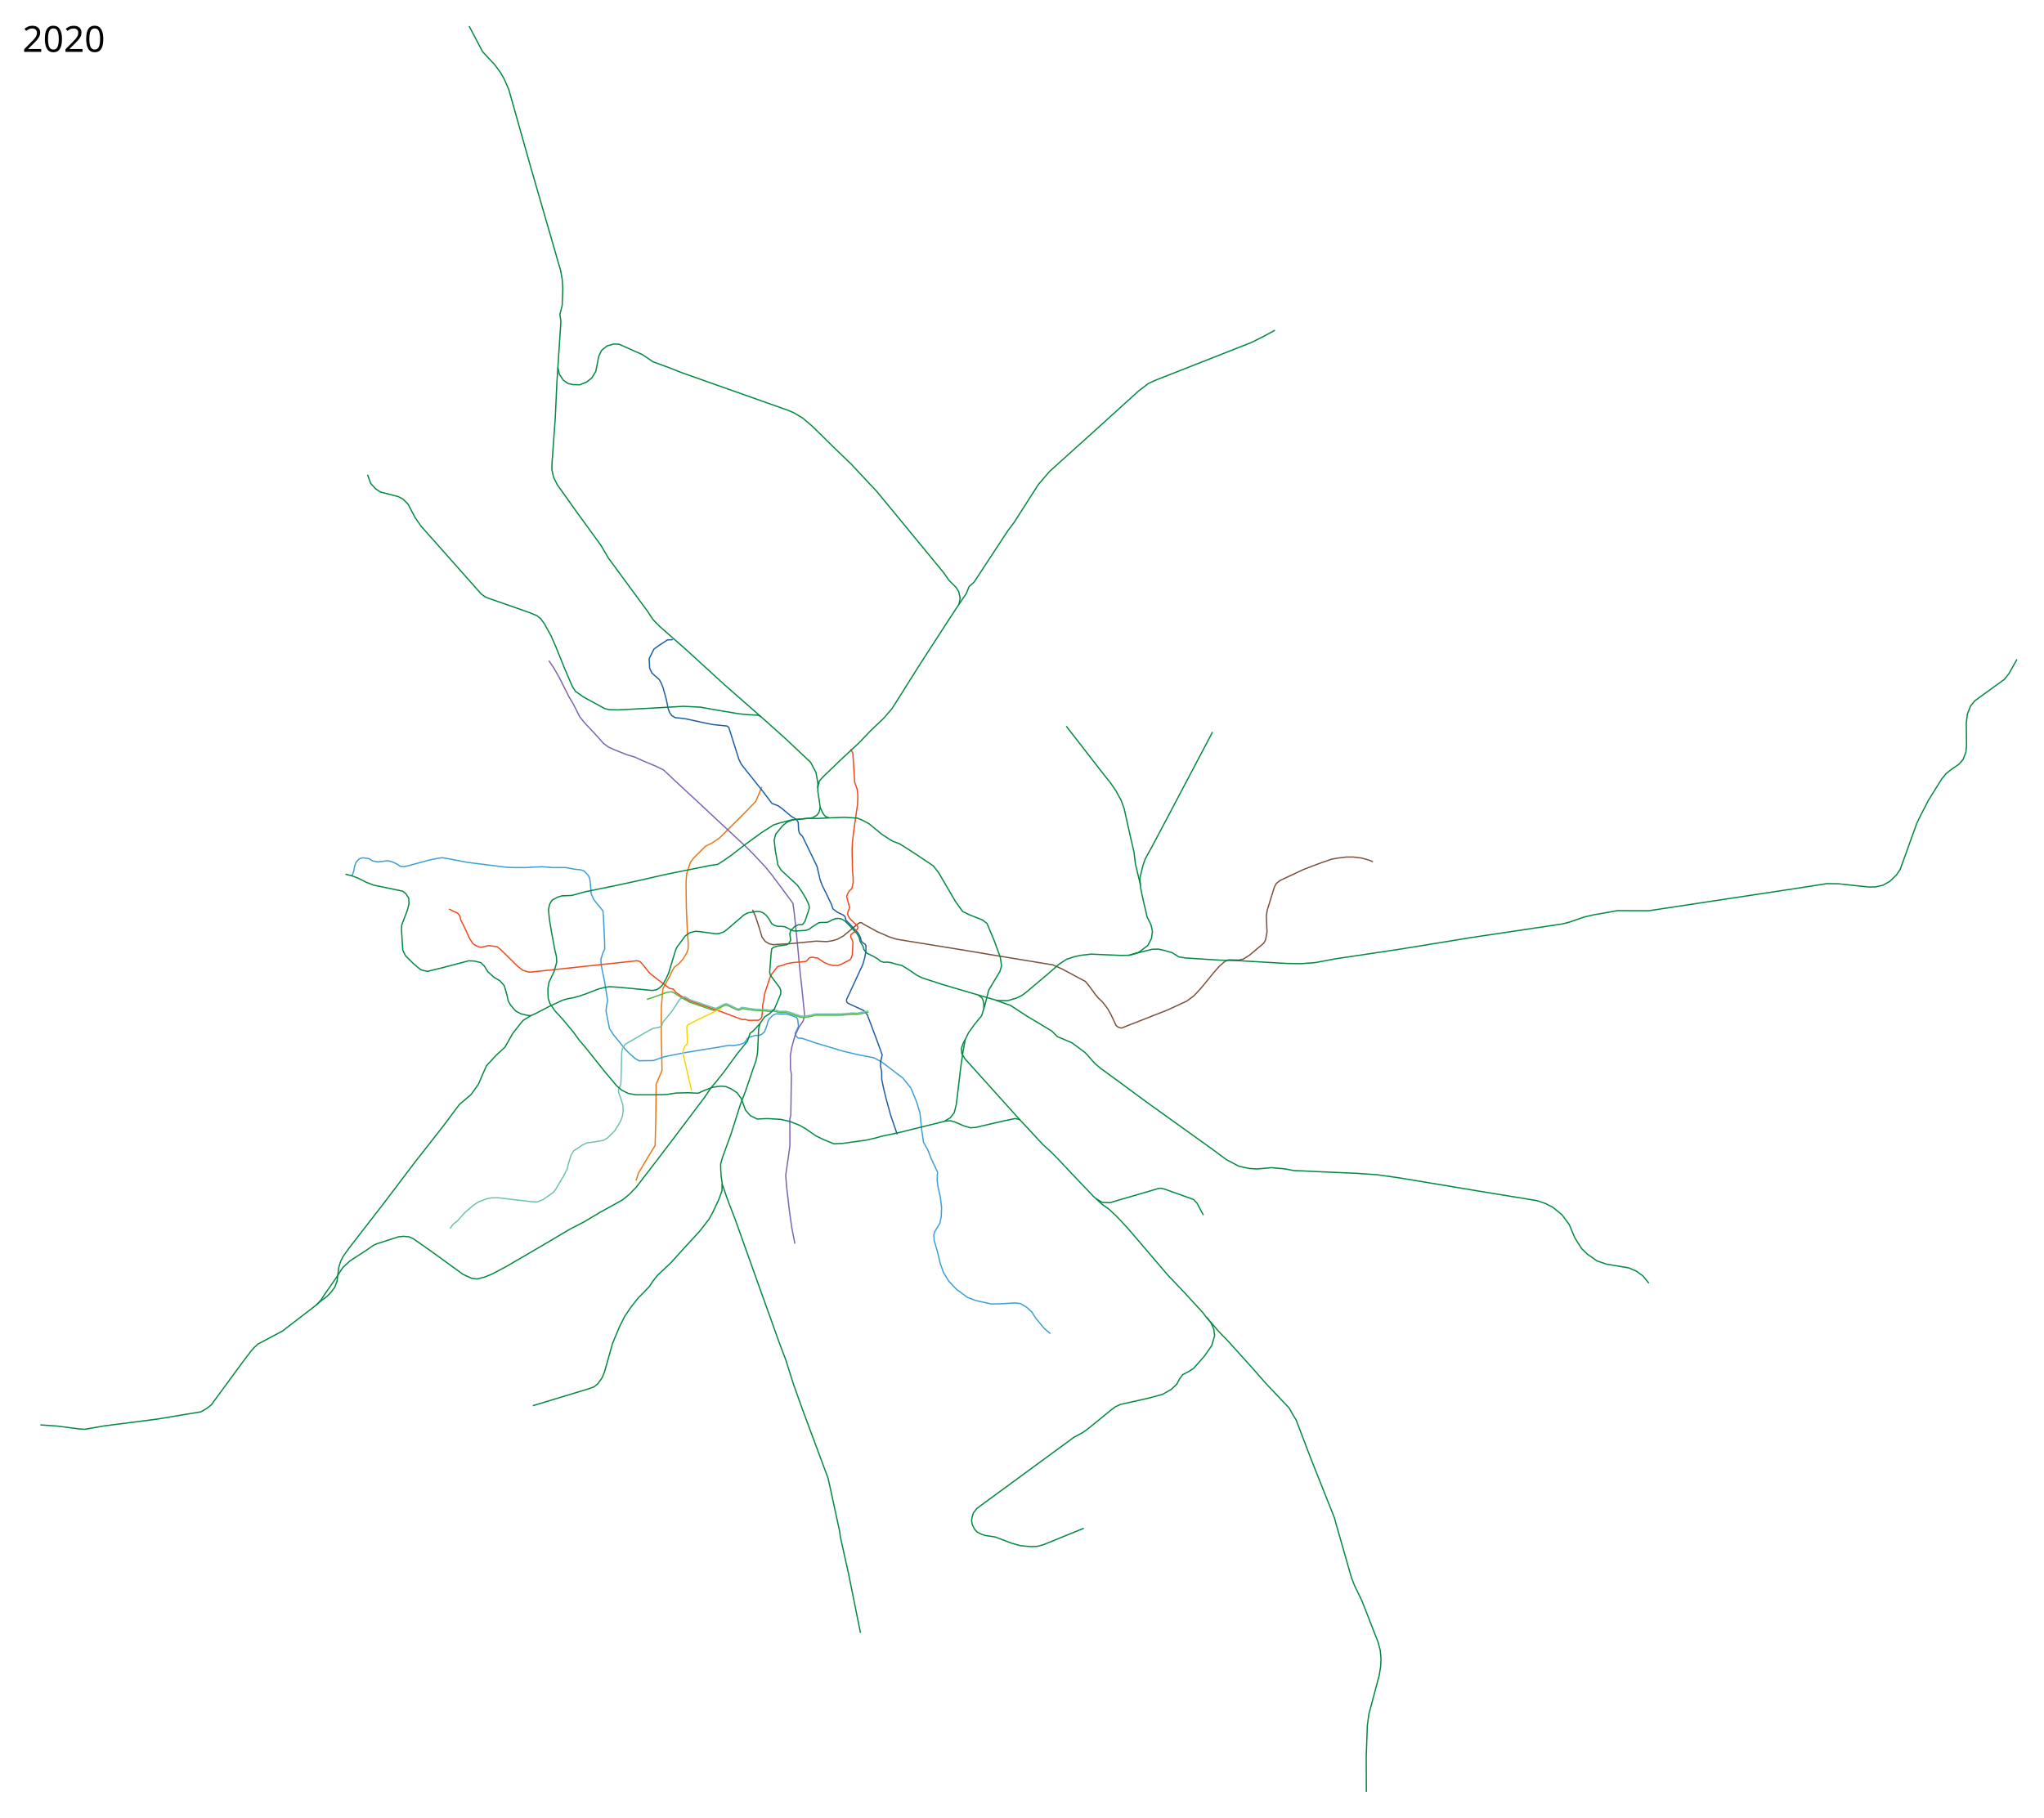
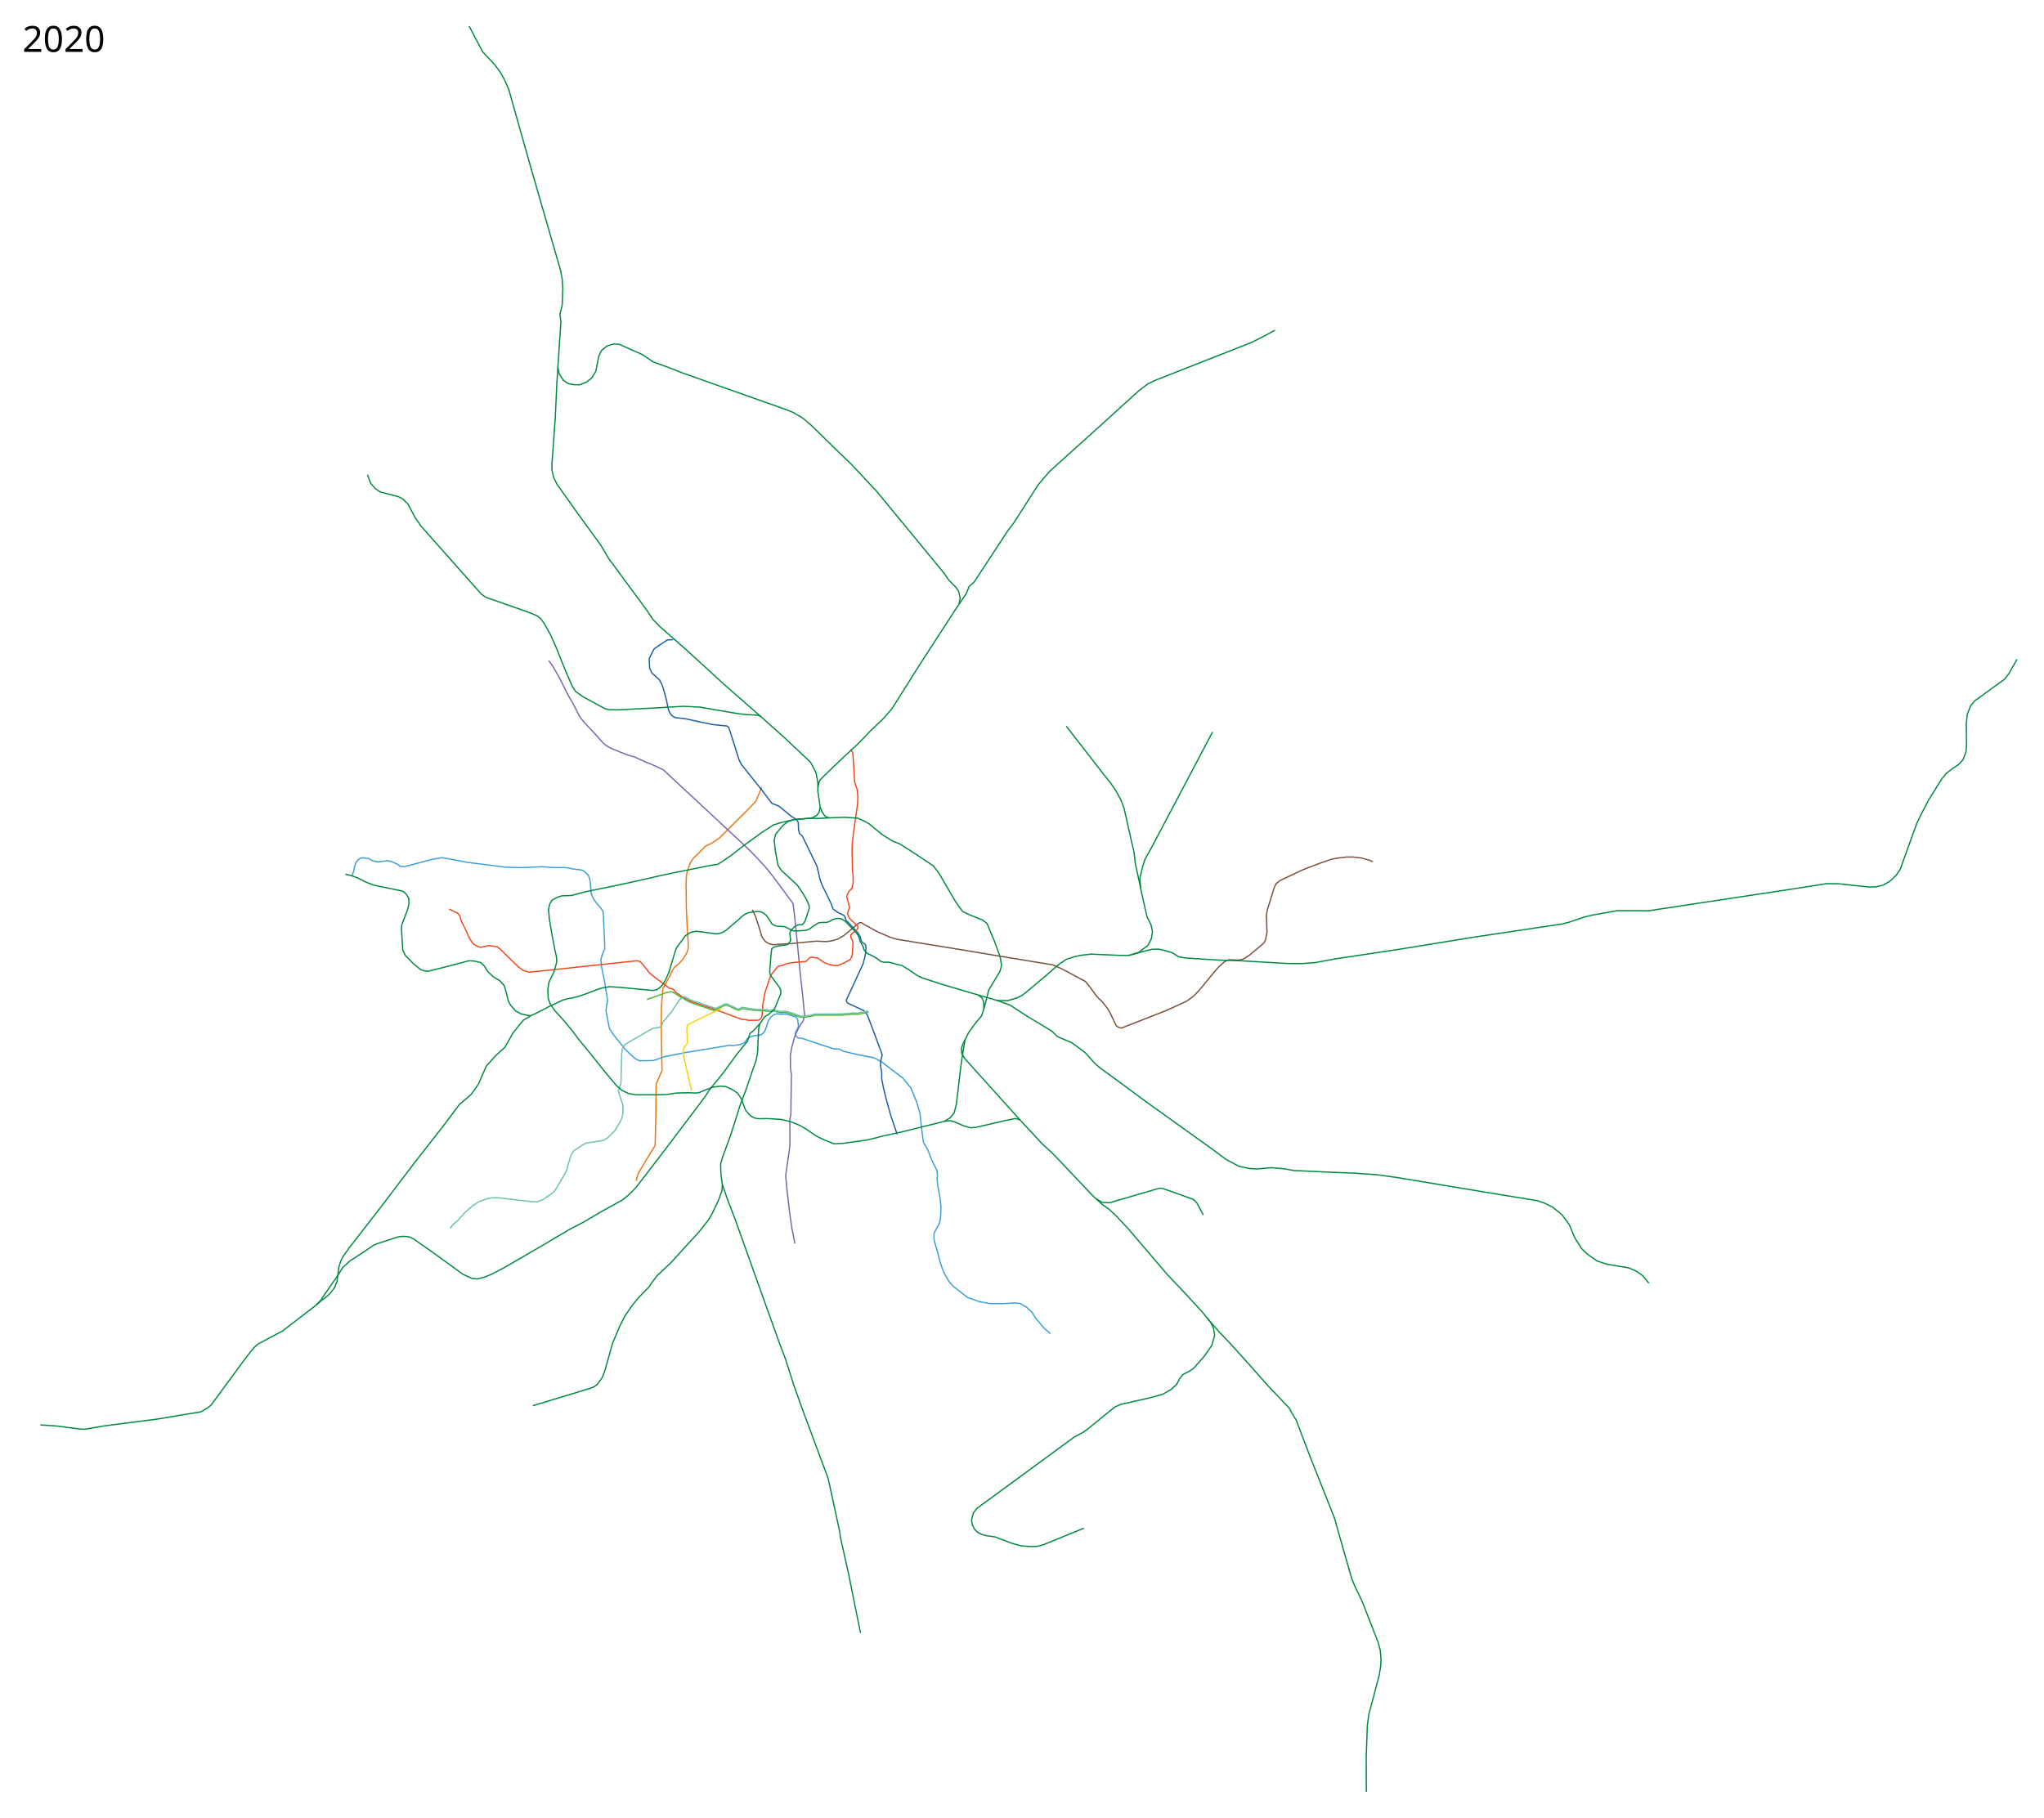
<svg xmlns="http://www.w3.org/2000/svg" viewBox="-1310, -2510, 8150, 7250" height="7250" width="8150">
  <path style="fill:none;stroke:#ea7713;stroke-width:5;stroke-linecap:butt;stroke-linejoin:round;stroke-miterlimit:4;stroke-dasharray:none;stroke-opacity:1" d="m1226.223 2198.427 9.019-29.41 29.627-50.009 37.343-60.928 2.62-110.719 1.31-118.58v-14.413l23.586-55.687-2.62-121.856-.656-70.1.655-60.929 5.897-72.72 28.17-51.757 9.173-19.654 8.516-14.413 18.344-14.413 16.379-18.344 15.068-24.895 5.241-16.379v-26.86l-3.275-43.24-3.931-93.685-1.31-98.271 2.62-36.688 7.862-24.896 7.206-20.309 11.793-16.379 48.48-48.48 25.55-12.448 30.137-20.31 109.409-109.408 35.377-36.688 6.552-15.723 17.034-41.274" />
-   <path style="fill:none;stroke:#3a9fd7;stroke-width:5;stroke-linecap:butt;stroke-linejoin:round;stroke-miterlimit:4;stroke-dasharray:none;stroke-opacity:1" d="m93.984 982.311 6.764-19.649 3.544-19.326 6.12-15.462 9.34-10.63 9.986-5.153 7.731-.967 12.24 1.289 11.274 1.933 15.14 9.019 19.97 3.865 25.77-2.899 13.206-1.933 16.105 3.544 21.26 9.663 14.495 9.663 16.105.645 23.836-5.798 79.24-21.26 25.769-5.154 21.903-3.22 32.855 5.797 67 12.885 153.969 19.326 34.143 1.289h44.452l34.788-1.933 31.567-1.288 40.586 3.22h52.182l34.143 6.443 24.48 2.577 13.53 3.865 18.038 18.039 5.798 13.528 2.577 16.75 3.22 42.519 9.664 22.547 10.308 13.53 19.326 23.191 7.731 10.308 1.933 21.903 4.51 99.855.643 29.634-8.374 18.682-7.087 23.192 2.577 28.99 11.596 55.403 5.798 35.433 7.086 44.45-4.51 21.905-1.932 19.97 14.173 70.865 16.106 23.836 47.028 57.98 17.394 17.394 21.903 19.327 15.462 8.375 56.047-.645 44.451-15.461 81.817-16.105 175.872-28.99 17.394.644 28.346-4.51 17.394-7.73 10.308-16.106 12.24-6.442 19.97-5.798h14.174l11.596-4.51 10.307-10.307 7.087-18.039 3.22-9.663 3.866-14.817 7.086-10.952 12.885-12.884 14.817-5.154 16.106 1.933 21.903-.645 16.106 4.51 23.836 8.375 5.154 8.375 3.543 27.701-13.529 28.346 4.188 11.274 7.278 6.856 15.89 1.181 52.85 18.054 110.068 33.137 60.13 14.195 62.366 11.936 30.279 15.462 86.325 65.71 32.211 39.942 22.548 54.759 13.529 44.451 7.086 68.288 7.087 48.96 17.394 30.923 12.884 33.5 25.755 54.481-1.745 28.747 2.403 23.713 10.308 47.028 5.154 40.586-1.289 36.72-5.798 27.058-19.97 33.5-3.866 12.24 1.288 22.548 12.885 44.451 10.952 45.74 12.884 37.365 21.26 34.788 30.922 32.855 43.807 32.211 32.211 12.24 63.134 14.173 45.096-1.288 48.316-3.221 21.904 2.577 25.125 14.817 21.259 19.326 15.461 24.48 34.144 41.23 23.836 19.972" />
+   <path style="fill:none;stroke:#3a9fd7;stroke-width:5;stroke-linecap:butt;stroke-linejoin:round;stroke-miterlimit:4;stroke-dasharray:none;stroke-opacity:1" d="m93.984 982.311 6.764-19.649 3.544-19.326 6.12-15.462 9.34-10.63 9.986-5.153 7.731-.967 12.24 1.289 11.274 1.933 15.14 9.019 19.97 3.865 25.77-2.899 13.206-1.933 16.105 3.544 21.26 9.663 14.495 9.663 16.105.645 23.836-5.798 79.24-21.26 25.769-5.154 21.903-3.22 32.855 5.797 67 12.885 153.969 19.326 34.143 1.289h44.452l34.788-1.933 31.567-1.288 40.586 3.22h52.182l34.143 6.443 24.48 2.577 13.53 3.865 18.038 18.039 5.798 13.528 2.577 16.75 3.22 42.519 9.664 22.547 10.308 13.53 19.326 23.191 7.731 10.308 1.933 21.903 4.51 99.855.643 29.634-8.374 18.682-7.087 23.192 2.577 28.99 11.596 55.403 5.798 35.433 7.086 44.45-4.51 21.905-1.932 19.97 14.173 70.865 16.106 23.836 47.028 57.98 17.394 17.394 21.903 19.327 15.462 8.375 56.047-.645 44.451-15.461 81.817-16.105 175.872-28.99 17.394.644 28.346-4.51 17.394-7.73 10.308-16.106 12.24-6.442 19.97-5.798h14.174l11.596-4.51 10.307-10.307 7.087-18.039 3.22-9.663 3.866-14.817 7.086-10.952 12.885-12.884 14.817-5.154 16.106 1.933 21.903-.645 16.106 4.51 23.836 8.375 5.154 8.375 3.543 27.701-13.529 28.346 4.188 11.274 7.278 6.856 15.89 1.181 52.85 18.054 73.495 23.973 22.34 1.187 18.33 8.999 56.034 13.173 62.365 11.936 30.279 15.462 86.325 65.71 32.211 39.942 22.548 54.759 13.529 44.451 7.086 68.288 7.087 48.96 17.394 30.923 12.884 33.5 23.623 48.934 1.816 15.872-1.429 18.422 2.403 23.713 8.758 48.68 4.332 38.229-1.619 38.753-4.606 25.73-18.46 33.5-3.866 12.24 1.288 22.548 12.885 44.451 11.867 45.525 13.052 36.76 20.176 35.608 17.946 20.803 17.736 13.661 39.048 30.602 46.843 16.847 42.798 7.868 50.8.41 48.316-3.221 21.904 2.576 25.124 14.818 21.26 19.326 15.461 24.48 34.144 41.23 23.836 19.972" />
  <path style="fill:none;stroke:#7d64b1;stroke-width:5;stroke-linecap:butt;stroke-linejoin:round;stroke-miterlimit:4;stroke-dasharray:none;stroke-opacity:1" d="m878.325 124.53 18.038 26.412 23.836 41.23 36.72 73.442 18.683 31.567 25.769 50.893 20.615 25.77 34.144 36.076 40.586 45.095 19.327 14.173 23.836 10.952 52.182 20.615 27.057 7.73 39.942 18.039 46.384 19.326 30.278 14.818 43.163 40.586 97.922 90.835 76.662 71.509 114.028 106.296 27.057 27.058 47.672 50.893 28.99 36.077 43.163 57.98 37.365 50.893 5.154 38.654 10.952 105.008 11.596 122.402 9.663 88.903 9.02 89.547-5.155 23.192-16.427 24.48-17.072 36.076-12.884 47.029-5.154 31.566.522 53.833 3.635 20.926-2.398 161.164-4.1 19.326.408 43.67v57.336l-2.577 23.192-14.173 98.566 3.866 46.384 10.951 94.701 9.664 68.288 12.24 62.49" />
  <path style="fill:none;stroke:#78513d;stroke-width:5;stroke-linecap:butt;stroke-linejoin:round;stroke-miterlimit:4;stroke-dasharray:none;stroke-opacity:1" d="m4164.502 926.586-16.106-6.442-30.278-8.375-32.211-3.866h-27.702l-31.567 3.866-26.413 4.51-48.316 16.75-30.923 11.595-33.5 12.885-92.123 43.162-16.106 12.24-7.73 14.174-28.99 93.412-3.222 21.903 2.577 65.067-5.798 30.922-7.086 12.885-56.692 47.672-25.125 16.106-18.682 3.865-39.942-1.288-16.105 7.73-21.904 19.327-21.903 25.125-48.317 59.268-29.634 32.211-28.99 21.26-76.663 35.432-164.276 64.422-19.327 7.73-12.885-3.865-8.374-6.442-9.664-20.615-10.952-23.192-12.24-21.904-14.817-19.97-8.375-10.308-14.173-12.884-10.951-12.885-26.413-36.076-14.818-18.038-28.023-14.818-63.706-34.215-37.767-16.95-48.838-7.98-160.804-26.421-194.513-32.343-70.607-11.389-148.049-24.143-26.876-8.2-50.565-21.865-51.475-28.243-11.99-7.93h-6.12l-5.799 3.543-5.798 4.51-54.075 45-23.597 13.109-20.26 5.958-23.119 3.576-41.71-1.907-101.537 10.01-52.337 2.848-15.461 1.611-17.716-3.865-15.784-9.342-12.884-17.394-6.765-22.87-12.562-39.619-6.838-20.492-11.843-26.194" />
  <path style="fill:none;stroke:#1b5ea4;stroke-width:5;stroke-linecap:butt;stroke-linejoin:round;stroke-miterlimit:4;stroke-dasharray:none;stroke-opacity:1" d="m1373.515 40.814-22.331 1.255-27.702 18.038-25.769 18.038-19.326 38.654 1.932 38.009 9.02 19.326 29.464 26.246 8.434 15.362 6.892 17.821 13.036 47.153 6.551 33.57 6.048 17.203 8.814 12.076 13.872 8.593 19.627 1.714 21.26 2.577 65.066 14.173 44.451 9.02 56.048 5.797 7.086 5.798 40.586 128.2 9.02 18.039 18.037 23.192 66.355 83.104 38.01 50.25 25.124 9.663 14.173 10.308 37.884 31.74 20.096 12.067 7.408 11.274 1.447 29.6 3.385 14.529 11.99 11.746 21.51 44.301 36.72 76.018 12.24 53.149 8.053 21.903 17.716 35.755 18.683 38.653 6.764 19.97 19.005 14.174 22.225 10.307 7.271 6.707 3.406 14.313 12.877 12.725 8.511 8.971 7.692 8.195 19.871 21.639 8.509 15.977 3.405 14.953 5.086 5.824 11.032 7.844 2.518 4.598.336 8.065-1.61 22.226-3.866 19.97-7.087 24.803-51.749 112.17-13.292 27.929.01 5.523 1.547 5.226 3.948 4.06 62.565 28.881 14.624 16.782 32.28 85.786 27.056 73.763-.966 6.765-5.154 20.615-.322 18.682 4.51 22.226.322 29.634 6.764 33.822 10.63 43.807 18.038 65.388 26.091 76.663" />
  <path style="fill:none;stroke:#f1471d;stroke-width:5;stroke-linecap:butt;stroke-linejoin:round;stroke-miterlimit:4;stroke-opacity:1;stroke-dasharray:none" d="m480.84 1115.343 17.393 9.02 16.106 7.086 9.02 10.951 4.509 18.039 15.461 30.278 19.327 42.519 14.173 21.259L591 1262.87l16.106 5.154 31.567-7.087 33.5 4.51 14.817 12.24 66.999 65.71 20.615 16.106 25.769 7.73 86.325-9.018 342.727-36.72 11.596 2.576 10.307 10.308 28.346 36.076 25.125 19.97 54.759 41.231 15.46 3.221 8.732 11.885 21.759 15.139 13.961 8.408 21.904 11.919 108.551 36.72 57.658 21.582 42.013 15.406 11.844-.455 12.3 3.644 40.542-.455 7.744-4.556 5.011-7.288 4.1-30.521-.456-14.577 9.11-51.931 19.133-58.308 7.289-15.489 23.232-29.61 6.833-3.644 11.844-2.277 20.5-7.744 24.598-4.1 49.653-4.1 5.922-5.01 6.378-7.745 5.01-3.188 11.389-1.367 8.655 2.733h9.11l24.6 17.31 20.043 8.656 17.31 4.1 19.588.455 17.31-6.833 31.432-16.4 5.011-8.199 3.644-9.566 2.734-50.109-3.19-11.844-5.466-9.11v-10.478l24.6-20.499 4.1-7.744-1.823-6.833-23.688-22.321-9.566-10.022-6.377-15.032 2.277-11.844 5.922-14.122-11.844-43.276 2.733-9.566 6.378-11.844 11.844-11.844 5.01-23.687-.455-22.777-2.278-24.143-1.822-81.54 1.367-30.522 4.1-36.442 16.399-116.161 1.367-33.254-3.19-27.788-9.565-27.332-4.556-75.163-3.188-41.91-8.656-14.12" />
  <path style="fill:none;stroke:#4fb638;stroke-width:5;stroke-linejoin:round;stroke-miterlimit:4;stroke-dasharray:none;stroke-opacity:1" d="m1269.226 1475.762 23.688-7.744 56.03-20.499 18.222-2.277 12.3 5.01 22.776 15.489 37.243 20.854 97.69 33.433 11.996-5.65 31.034-15.4 7.408-.967 39.298 18.682 8.697 2.255 13.85-6.764 15.462 2.255 31.889 4.831 43.163 1.933 20.293 2.577 14.173-1.933 25.124 6.442h10.308l12.884-.644 12.885 3.221 45.74 15.462 14.817 1.288 27.701-4.51 16.75-4.51H2043.722l45.096-3.864 19.327.644 20.615-3.866 24.48-5.153" />
  <path style="fill:none;stroke:#6cc1b0;stroke-width:5;stroke-linecap:butt;stroke-linejoin:round;stroke-miterlimit:4;stroke-dasharray:none;stroke-opacity:1" d="m484.705 2389.614 10.952-16.105 19.326-15.462 27.058-30.922 34.143-29.634 22.548-14.818 31.567-11.596 18.038-3.865 26.413-.644 137.864 16.105 18.682.645 24.48-9.664 40.587-28.345 9.019-11.596 31.567-53.47 14.817-28.347 3.221-16.105 12.24-39.942 11.596-17.394 16.106-10.307 16.75-11.596 17.394-8.375 31.566-4.51 35.433-5.798 16.105-9.663 28.99-28.346 23.192-38.653 7.73-21.26 2.578-21.259-1.289-22.548-5.798-18.038-10.951-32.211-.645-10.952 9.02-19.97 1.288-16.75 2.577-108.23 2.577-17.394 11.596-18.038 81.816-47.672 28.346-15.462 26.26-4.533 8.73-6.212 3.985-13.091 36.72-44.13 31.246-48.316 19.817-10.543 24.45 13.547 99.127 33.472 25.56-12.269 9.37-5.18 9.594-1.192 40.161 19.365 7.866 1.609 12.275-6.793 49.04 7.27 43.26 1.966 19.961 2.443 13.467-2.145 26.218 6.852 23.537-.715 13.884 3.456 44.332 15.553 14.6 1.072 25.74-4.35 17.46-4.767 103.562-.119 45.167-3.813 19.544.715 44.075-8.827" />
-   <path style="fill:none;stroke:#008940;stroke-width:5;stroke-linecap:butt;stroke-linejoin:round;stroke-miterlimit:4;stroke-opacity:1;stroke-dasharray:none" d="m1720.746 1571.452-13.308 14.817-14.817 15.462-12.24 9.663-9.663 30.279-41.875 51.537-53.47 73.442-37.365 46.384-13.529 15.461-24.48 36.72-86.97 115.316-88.258 116.605-98.566 128.2-28.346 28.99-26.413 21.26-89.547 49.604-63.778 38.01-57.336 29.634-85.682 50.893-60.556 35.432-109.518 63.778-55.403 28.99-27.058 10.952-29.634 7.73-21.903-2.576-34.144-15.461-128.845-93.413-70.864-49.605-16.106-7.086-22.547-1.933-19.971 1.933-83.75 27.057-14.172 5.798-35.432 24.48-59.913 38.654-28.346 26.413-28.346 43.807-44.45 63.778-14.174 21.904-19.203 20.748" />
-   <path style="fill:none;stroke:#008940;stroke-width:5;stroke-linecap:butt;stroke-linejoin:round;stroke-miterlimit:4;stroke-opacity:1;stroke-dasharray:none" d="m2121 4002-47.5-235.5-33-148-2-18.5-40.5-187-6-27-103-277-35.323-99-30.279-95.989-27.701-73.441-83.75-233.853-64.421-180.382-26.414-74.085-30.278-78.595-20.615-59.913-4.832-34.144-1.61-27.701-.322-20.616 7.408-25.446 34.466-95.023 37.043-116.926 20.937-54.437 28.346-83.75 12.562-34.787 5.476-26.091 1.61-17.716 2.255-53.793 1.289-29.956 5.153-20.937 18.15-26.57 19.568-12.756 19.917-18.599 25.148-59.968.644-13.85-4.51-11.597-37.686-50.893-2.255-11.918 5.234-68.37 2.819-23.754 7.73-6.442 16.106-4.832 35.432-4.832 8.375-5.154 8.053-12.562-3.543-27.38 3.543-11.273 15.783-16.428 13.851-7.086s14.173-.644 17.394-.967l9.663-12.24 17.394-52.504-.966-12.562-11.274-24.803-15.783-26.735-19.327-28.024-64.787-60.049-12.813-20.686-10.335-56.562-4.739-42.497 6.264-24.238 27.876-33.783 18.87-15.007 25.38-8.905 62.288-5.24 12.014-2.24 17.471-9.88 8.515-11.135 4.942-20.26-4.365-30.956-5.154-33.5.346-16.767 6.058-24.313 13.279-15.106 78.845-75.768 65.21-60.307 46.096-48.422 52.72-50.144 33.25-38.653 36.076-56.942 76.268-121.258L2496.543-74.39 2542.5-142.5l12-29 19.5-17 134.5-205 24-31.5 97.5-152.5 45-52.5 188-169.5 166.5-151L3268-980l30-14 382.5-150.5 53.5-27 39.5-21.5M1568.93 2210.52v27.702l-12.884 35.432-25.124 53.47-14.818 26.414-37.364 47.673-59.913 65.066L1366 2524.9l-55.403 52.182-19.327 25.125-11.596 18.038-46.384 47.673-26.413 33.499-25.769 38.01-20.615 40.585-28.346 68.288-19.327 68.931-12.24 43.163-9.663 23.837-18.038 25.124L1059 3020.5l-18.5 7-226 68.5" />
-   <path style="fill:none;stroke:#008940;stroke-width:5;stroke-linecap:butt;stroke-linejoin:round;stroke-miterlimit:4;stroke-opacity:1;stroke-dasharray:none" d="m1950.027 632.978 1.092-19.39-7.699-43.226-21.55-40.523-99.815-94.01-98.579-88.28-10.884-5.273-45.095-2.576-32.211-3.222-103.076-17.394-49.605-9.019-68.932-3.22-55.403 3.22-66.999 3.866-137.22 7.086-34.787-.644-18.039-4.51-85.037-46.384-31.245-22.225-12.884-19.65-31.567-73.44-34.466-85.682-9.663-21.581-9.02-20.938-25.768-46.706-15.14-21.581-15.46-12.24L802.95-66.16l-18.683-6.765L634-125.5l-10-4.5-15-11-240-270.5-24-34.5-28-53.5-21.5-21-17.5-9-28.5-7.5-43.5-11-19.5-13.5-18.5-21-12.5-34" />
-   <path style="fill:none;stroke:#008940;stroke-width:5;stroke-linecap:butt;stroke-linejoin:round;stroke-miterlimit:4;stroke-dasharray:none;stroke-opacity:1" d="m2661.794 1479.347 41.29 14.799 14.495 4.51 68.287 44.45 75.374 45.096 23.192 14.173 21.904 21.904 57.98 24.48 52.826 39.297 37.365 41.875 23.836 20.615 76.018 55.403 101.143 74.73 152.681 109.518 115.96 83.104 55.403 41.23 50.25 26.414 41.874 9.019 30.278 1.933 57.336-5.154 52.182 4.51 38.01 7.086 36.076 1.288 65.71 3.221 149.46 6.443 81.816 5.797 82.46 11.596 317.5 52.816 237.5 39 33 11.5 29 15 36.5 30 28.5 38.5 22 52.5 27 43 23 22.5 38.5 27 38.5 13 89 15 30.5 13.5 25.5 18.5 23.5 29" />
+   <path style="fill:none;stroke:#008940;stroke-width:5;stroke-linecap:butt;stroke-linejoin:round;stroke-miterlimit:4;stroke-dasharray:none;stroke-opacity:1" d="m1720.746 1571.452-13.308 14.817-14.817 15.462-12.24 9.663-9.663 30.279-41.875 51.537-53.47 73.442-37.365 46.384-13.529 15.461-24.48 36.72-86.97 115.316-88.258 116.605-98.566 128.2-28.346 28.99-26.413 21.26-89.547 49.604-63.778 38.01-57.336 29.634-85.682 50.893-60.556 35.432-109.518 63.778-55.403 28.99-27.058 10.952-29.634 7.73-21.903-2.576-34.144-15.461-128.845-93.413-70.864-49.605-16.106-7.086-22.547-1.933-19.971 1.933-83.75 27.057-14.172 5.798-35.432 24.48-59.913 38.654-28.346 26.413-28.346 43.807-44.45 63.778-14.174 21.904-19.86 20.843" />
+   <path style="fill:none;stroke:#008940;stroke-width:5;stroke-linecap:butt;stroke-linejoin:round;stroke-miterlimit:4;stroke-opacity:1;stroke-dasharray:none" d="m2121 4002-47.5-235.5-33-148-2-18.5-40.5-187-6-27-103-277-35.323-99-30.279-95.989-27.701-73.441-83.75-233.853-64.421-180.382-26.414-74.085-30.278-78.595-20.615-59.913-4.832-34.144-1.61-27.701-.322-20.616 7.408-25.446 34.466-95.023 37.043-116.926 20.937-54.437 28.346-83.75 12.562-34.787 5.476-26.091 1.61-17.716 2.255-53.793 1.289-29.956 5.153-20.937 18.15-26.57 19.568-12.756 19.917-18.599 25.148-59.968.644-13.85-4.51-11.597-37.686-50.893-2.255-11.918 5.234-68.37 2.819-23.754 7.73-6.442 16.106-4.832 35.432-4.832 8.375-5.154 8.053-12.562-3.543-27.38 3.543-11.273 15.783-16.428 13.851-7.086s14.173-.644 17.394-.967l9.663-12.24 17.394-52.504-.966-12.562-11.274-24.803-15.783-26.735-19.327-28.024-64.787-60.049-12.813-20.686-10.335-56.562-4.739-42.497 6.264-24.238 27.876-33.783 18.87-15.007 25.38-8.905 62.288-5.24 12.014-2.24 17.471-9.88 8.515-11.135 4.942-20.26-4.365-30.956-5.154-33.5.346-16.767 6.058-24.313 13.279-15.106 78.845-75.768 65.21-60.307 46.096-48.422 52.72-50.144 33.25-38.653 36.076-56.942 76.268-121.258L2496.543-74.39 2542.5-142.5l12-29 19.5-17 134.5-205 24-31.5 97.5-152.5 45-52.5 188-169.5 166.5-151L3268-980l30-14 382.5-150.5 53.5-27 39.5-21.5" />
+   <path style="fill:none;stroke:#008940;stroke-width:5;stroke-linecap:butt;stroke-linejoin:round;stroke-miterlimit:4;stroke-dasharray:none;stroke-opacity:1" d="m1570.219 2213.742-1.288 24.48-12.885 35.432-25.124 53.47-14.817 26.414-37.365 47.673-59.913 65.066L1366 2524.9l-55.403 52.182-19.327 25.125-11.596 18.038-46.384 47.673-26.413 33.499-25.769 38.01-20.615 40.585-28.346 68.288-19.327 68.931-12.24 43.163-9.663 23.837-18.038 25.124L1059 3020.5l-18.5 7-226 68.5M1951.233 628.615l-.114-15.027-7.699-43.226-21.55-40.523-99.815-94.01-98.579-88.28-10.884-5.273-45.095-2.576-32.211-3.222-103.076-17.394-49.605-9.019-68.932-3.22-55.403 3.22-66.999 3.866-137.22 7.086-34.787-.644-18.039-4.51-85.037-46.384-31.245-22.225-12.884-19.65-31.567-73.44-34.466-85.682-9.663-21.581-9.02-20.938-25.768-46.706-15.14-21.581-15.46-12.24L802.95-66.16l-18.683-6.765L634-125.5l-10-4.5-15-11-240-270.5-24-34.5-28-53.5-21.5-21-17.5-9-28.5-7.5-43.5-11-19.5-13.5-18.5-21-12.5-34M2666.041 1479.973l51.538 18.682 68.287 44.452 75.374 45.095 23.192 14.173 21.904 21.904 57.98 24.48 52.826 39.297 37.365 41.875 23.836 20.615 76.018 55.403 101.143 74.73 152.681 109.518 115.96 83.104 55.403 41.23 50.25 26.414 41.874 9.019 30.278 1.933 57.336-5.154 52.182 4.51 38.01 7.086 36.076 1.288 65.71 3.221 149.46 6.443 81.816 5.797 82.46 11.596 317.5 52.816 237.5 39 33 11.5 29 15 36.5 30 28.5 38.5 22 52.5 27 43 23 22.5 38.5 27 38.5 13 89 15 30.5 13.5 25.5 18.5 23.5 29" />
  <path style="fill:none;stroke:#008940;stroke-width:5;stroke-linecap:butt;stroke-linejoin:round;stroke-miterlimit:4;stroke-opacity:1;stroke-dasharray:none" d="m2454.736 1961.529 24.803-1.933 15.783 4.188 37.365 16.105 27.057 7.73 19.327-1.288 120.47-27.701 38.009-7.73 18.038 3.864 92.768 99.855 34.144 30.923 29.634 30.278 50.893 54.115 86.97 91.48 35.433 32.21 26.413 18.683 30.922 28.99 45.74 48.96 157.835 184.893 63.133 66.354 74.73 81.172 16.106 20.615 51.537 59.269 38.654 39.942 98.566 109.517 50.893 57.98 90.541 95.5 12 22 16 26.5 57.5 151 95 239 7.5 27.5L4079 3783l12.5 31.5 29 60 64.5 165 8.5 32.5 3 34.5-1.5 29.5-5.5 34.5-41.5 156-6 44.5-4.5 124 .5 141" />
-   <path style="fill:none;stroke:#008940;stroke-width:5;stroke-linecap:butt;stroke-linejoin:round;stroke-miterlimit:4;stroke-opacity:1;stroke-dasharray:none" d="m3500.953 2742.648 17.394 22.548 10.952 24.48 3.865 26.414-11.596 39.941-29.634 42.519-42.519 48.317-17.394 11.596-25.769 13.528-12.884 16.75-11.596 21.904L3358.5 3032l-33 18.5-52.5 14.5-116 26-21 10-17 13-68.5 56-25.5 20.5-15.73 11.205-37.753 20.562-386.624 283.48-14.157 18.538-5.056 18.54-1.685 12.134 3.033 16.18 8.09 16.179 10.787 12.135 14.494 7.752 16.853 6.068 40.45 6.067 65.392 24.944 38.426 10.449 38.427 3.034 24.943-.675 24.607-6.404 162.132-66.067M3059.66 2269.79l25.125 15.46 30.923 1.289 29.634-9.02 165.565-48.316 8.375-.644 12.885 3.221 117.248 41.874 13.529 14.818 25.124 47.028M3524.79 409.276l-191.335 362.697-50.893 95.989-26.413 47.672-9.02 26.413-12.24 50.894 3.221 39.297 10.952 51.538 14.817 63.134 15.462 30.923 5.798 26.413-3.866 28.346-14.817 28.345-36.076 27.058-39.298 11.596-31.567.644-118.537-5.154-39.941 4.51-25.125 5.153-33.5 10.952-30.278 19.971-47.028 41.23-85.038 71.509-15.461 11.596-23.192 10.952-34.144 9.663-41.23-.644-119.503-34.788-100.499-29.634-77.95-25.447-20.938-9.986-36.194-24.447-25.33-15.494-20.936-4.832-23.514-6.764-12.885-1.611-14.495.644-11.918-3.543-12.884-10.307-20.938-12.24-20.293-9.342-6.348-6.47-7.18-9.635-2.9-11.919-12.24-20.293-3.22-14.817-8.054-14.817-35.754-38.331-12.562-12.562-13.529-8.053-10.63-2.577-12.884.644-14.817 5.154-10.905 6.511-10.032 3.474-22.87.323-9.663 1.288-28.024 18.038-5.29 4.266-6.628 4.109-11.596 3.865-41.23 2.577-9.342-1.288-13.037-5.823-12.087-6.417-9.02-3.866-10.63-.966-18.36-.644-10.951-3.221-10.952-7.087-9.663-16.75-11.918-16.427-12.563-9.986-11.596-4.51-13.528-1.288-32.856 5.154-8.375 3.221-11.918 6.765-15.783 14.172-52.826 45.096-10.63 7.409-14.817 5.475-14.495 2.255-64.422-8.697-18.039-1.61-21.903 5.153-19.327 13.207-33.5 45.418-5.475 12.562-27.38 90.513-11.127 24.233-11.743 20.863-10.951 11.918-13.53 9.019-16.749 3.221-80.528-7.73-51.537-4.832-40.264-2.577-25.125 4.51-17.394 4.509-53.793 20.615-24.831 8.28-23.807 6.537-21.904 3.866-19.326 5.475-50.572 23.515-58.946 30.6-16.428 7.087-31.889 19.648-15.14 18.683-25.446 32.21-20.615 36.4-10.952 19.326-34.788 31.889-38.973 42.326-18.221 40.998-13.666 32.342-29.155 40.998-46.887 39.977-64.725 86.495-112.094 143.017-131.422 173.296L82.71 2466.277l-24.48 34.144-9.664 19.326-7.73 24.48-7.087 56.048-9.019 23.192-14.817 19.971-15.461 16.106-22.52 16.744-21.821 18.916-133.44 102.679L-282 2850.5l-15 14-13.5 15.5-34 45-123 167.5-17.5 14-24 14-67 11-104.5 17.5-213.5 27.5-78 13.5-22.5-1.5-90-11.5-64.5-4.5" />
-   <path style="fill:none;stroke:#008940;stroke-width:5;stroke-linecap:butt;stroke-linejoin:round;stroke-miterlimit:4;stroke-opacity:1;stroke-dasharray:none" d="m3237.588 1020.624-20.499-86.096-5.466-46.009-12.755-55.12-26.877-119.805-11.843-31.887-20.044-36.899-21.866-32.342-25.054-30.977-151.693-195.424M3190.705 1300.336l51.593-14.274 41.552-10.308 25.125-.644 23.192 5.154 31.567 9.019 26.413 16.75 27.701 4.51 133.998 8.374 83.75 2.577 86.97 5.154 101.786 5.798 54.76.644 57.335-4.51 74.73-14.172 253.823-38.01 294-47.898 361.5-54 28.5-7.5 56.5-19.5 35.5-8.5 99-17.5 124 .5 205-31 363.5-55 141-22 47.5.5 13 1.5M2389.026 1978.6l66.354-16.75 23.837-14.172 15.46-19.97 8.376-32.856 18.682-156.546 8.375-56.048 8.375-46.384 13.529-27.701 23.192-32.211 28.99-35.432 11.596-37.365 16.75-65.067 44.45-74.085 6.443-22.548-5.154-34.144-24.48-66.999-28.346-67.643-18.682-14.173-52.182-20.615-26.414-12.885-28.99-40.586-65.71-112.739-21.904-28.345-76.018-50.894-58.624-37.365-28.99-10.952-41.23-26.413-51.538-42.518-25.125-13.53-21.26-9.018-53.47-3.221-66.354 2.577-38.01 1.932-37.742-.44-65.993 6.089-45.724 11.745-27.057 8.375-47.029 30.279-65.71 47.672-54.115 41.874-32.211 22.548-23.192 14.817-30.279 4.51-141.084 28.346-48.961 10.307-101.787 23.192-86.326 18.683-120.47 24.48-54.114 14.817-38.01 1.289-17.393 5.154-22.548 12.24-9.663 16.105-4.51 21.26 3.221 36.72 9.02 54.76 12.884 68.287 6.442 27.701 1.288 22.548-10.951 38.01-19.971 41.874-4.51 27.701 1.289 36.077 7.086 21.259 19.327 28.346 29.634 32.21 42.519 50.894 24.48 33.5 25.125 29.634 77.306 96.633 46.384 55.404 21.26 18.682 25.769 12.884 30.922 5.798h79.24l43.162-1.288 37.365-5.798 47.673-1.288 41.23 1.932 21.904-10.307 35.432-13.529 32.855-4.51 19.971 1.933 21.904 9.663 23.192 15.462 16.105 22.548 16.75 45.74 19.327 22.547 27.701 13.529 40.586-1.933 53.47 3.221 36.721 8.375 38.654 15.462 26.413 15.46 38.009 26.414 30.278 14.817 41.23 16.75 33.5-1.289 97.277-13.528 36.077-8.375 22.548-6.442 77.95-16.75 119.182-29.634M807.138 1540.852l-14.801-1.695-25.14-6.036-21.26-11.274-19.971-23.192-9.02-15.783-7.73-32.855-8.697-29.313-17.394-19.326-23.192-13.851-24.158-21.581-14.495-23.192-14.173-13.851-25.447-6.12-21.903-1.289-106.62 28.024-57.98 14.173-14.248-2.67-13.13-3.773-27.702-22.547-32.855-32.856-11.274-22.225-5.154-83.105 1.288-18.36 22.548-58.947 6.12-24.802-.966-22.226-11.596-18.36-12.885-9.986-114.993-23.836-30.923-11.918-31.245-15.944-24.802-9.18-25.93-6.765" />
-   <path style="fill:none;stroke:#008940;stroke-width:5;stroke-linecap:butt;stroke-linejoin:round;stroke-miterlimit:4;stroke-opacity:1;stroke-dasharray:none" d="m1959.824 707.841 9.49 22.257 7.087 10.63 5.798 5.798 13.151 5.121M1723.624 347.924l-143.16-125.638L1424.27 79.56l-104.427-91.77-26.122-26.83-21.84-33.146L1116.5-283.5l-31-52.5-92-126.5L912-577l-14.5-29-7-30.5.5-26 13-180 6.5-143 16-242-4-29 9-35.5 2.5-66.5-2.5-39-6-33-119-411.5-87.5-310-18-41.5-16.5-29-22.5-30-48-51.5-53.5-102M2757.77 1957.357l-220.75-245.487-12.342-21.156-1.367-19.588 6.833-19.588 7.289-14.577" />
+   <path style="fill:none;stroke:#008940;stroke-width:5;stroke-linecap:butt;stroke-linejoin:round;stroke-miterlimit:4;stroke-opacity:1;stroke-dasharray:none" d="m3500.953 2742.648 17.394 22.548 10.952 24.48 3.865 26.414-11.596 39.941-29.634 42.519-42.519 48.317-17.394 11.596-25.769 13.528-12.884 16.75-11.596 21.904L3358.5 3032l-33 18.5-52.5 14.5-116 26-21 10-17 13-68.5 56-25.5 20.5-15.73 11.205-37.753 20.562-386.624 283.48-14.157 18.538-5.056 18.54-1.685 12.134 3.033 16.18 8.09 16.179 10.787 12.135 14.494 7.752 16.853 6.068 40.45 6.067 65.392 24.944 38.426 10.449 38.427 3.034 24.943-.675 24.607-6.404 162.132-66.067M3059.66 2269.79l25.125 15.46 30.923 1.289 29.634-9.02 165.565-48.316 8.375-.644 12.885 3.221 117.248 41.874 13.529 14.818 25.124 47.028" />
+   <path style="fill:none;stroke:#008940;stroke-width:5;stroke-linecap:butt;stroke-linejoin:round;stroke-miterlimit:4;stroke-dasharray:none;stroke-opacity:1" d="m3524.79 409.276-191.335 362.697-50.893 95.989-26.413 47.672-9.02 26.413-12.24 50.894 3.221 39.297 10.952 51.538 14.817 63.134 15.462 30.923 5.798 26.413-3.866 28.346-14.817 28.345-36.076 27.058-39.675 12.34-31.19-.1-118.537-5.154-39.941 4.51-25.125 5.153-33.5 10.952-30.278 19.971-47.028 41.23-85.038 71.509-15.461 11.596-23.192 10.952-34.144 9.663-41.23-.644-119.503-34.788-100.499-29.634-77.95-25.447-20.938-9.986-36.194-24.447-25.33-15.494-20.936-4.832-23.515-6.764-12.884-1.611-14.495.644-11.918-3.543-12.884-10.307-20.938-12.24-20.293-9.342-6.349-6.47-7.18-9.635-2.898-11.919-12.24-20.293-3.222-14.817-8.053-14.817-35.754-38.331-12.562-12.562-13.529-8.053-10.63-2.577-12.884.644-14.817 5.154-10.905 6.511-10.032 3.474-22.87.323-9.663 1.288-28.024 18.038-5.29 4.266-6.628 4.109-11.596 3.865-41.23 2.577-9.342-1.288-13.037-5.823-12.087-6.417-9.02-3.866-10.63-.966-18.36-.644-10.951-3.221-10.952-7.087-9.663-16.75-11.918-16.427-12.563-9.986-11.596-4.51-13.528-1.288-32.856 5.154-8.375 3.221-11.918 6.765-15.783 14.172-52.826 45.096-10.63 7.409-14.817 5.475-14.495 2.255-64.422-8.697-18.039-1.61-21.903 5.153-19.327 13.207-33.5 45.418-5.475 12.562-27.38 90.513-11.127 24.233-11.743 20.863-10.951 11.918-13.53 9.019-16.749 3.221-80.528-7.73-51.537-4.832-40.264-2.577-25.125 4.51-17.394 4.509-53.793 20.615-24.831 8.28-23.807 6.537-21.904 3.866-19.326 5.475-50.572 23.515-58.946 30.6-16.428 7.087-31.889 19.648-15.14 18.683-25.446 32.21-20.615 36.4-10.952 19.326-34.788 31.889-38.973 42.326-18.221 40.998-13.666 32.342-29.155 40.998-46.887 39.977-64.725 86.495-112.094 143.017-131.422 173.296L82.71 2466.277l-24.48 34.144-9.664 19.326-7.73 24.48-7.087 56.048-9.019 23.192-14.817 19.971-15.461 16.106-22.52 16.744-21.821 18.916-133.44 102.679L-282 2850.5l-15 14-13.5 15.5-34 45-123 167.5-17.5 14-24 14-67 11-104.5 17.5-213.5 27.5-78 13.5-22.5-1.5-90-11.5-64.5-4.5" />
+   <path style="fill:none;stroke:#008940;stroke-width:5;stroke-linecap:butt;stroke-linejoin:round;stroke-miterlimit:4;stroke-dasharray:none;stroke-opacity:1" d="m3238.11 1032.238-21.02-97.71-5.467-46.009-12.755-55.12-26.877-119.805-11.844-31.887-20.043-36.899-21.866-32.342-25.054-30.977-151.693-195.424" />
+   <path style="fill:none;stroke:#008940;stroke-width:5;stroke-linecap:butt;stroke-linejoin:round;stroke-miterlimit:4;stroke-opacity:1;stroke-dasharray:none" d="m3190.705 1300.336 51.593-14.274 41.552-10.308 25.125-.644 23.192 5.154 31.567 9.019 26.413 16.75 27.701 4.51 133.998 8.374 83.75 2.577 86.97 5.154 101.786 5.798 54.76.644 57.335-4.51 74.73-14.172 253.823-38.01 294-47.898 361.5-54 28.5-7.5 56.5-19.5 35.5-8.5 99-17.5 124 .5 205-31 363.5-55 141-22 47.5.5 13 1.5" />
+   <path style="fill:none;stroke:#008940;stroke-width:5;stroke-linecap:butt;stroke-linejoin:round;stroke-miterlimit:4;stroke-dasharray:none;stroke-opacity:1" d="m2389.026 1978.6 66.354-16.75 23.837-14.172 15.46-19.97 8.376-32.856 18.682-156.546 8.375-56.048 8.375-46.384 13.529-27.701 23.192-32.211 28.99-35.432 11.596-37.365 16.75-65.067 44.45-74.085 6.443-22.548-5.154-34.144-24.48-66.999-28.346-67.643-18.682-14.173-52.182-20.615-26.414-12.885-28.99-40.586-65.71-112.739-21.904-28.345-76.018-50.894-58.624-37.365-28.99-10.952-41.23-26.413-51.538-42.518-25.125-13.53-21.26-9.018-53.47-3.221-66.354 2.577-38.01 1.932-33.49-.582-62.287 5.24-53.682 12.736-27.057 8.375-47.029 30.279-65.71 47.672-54.115 41.875-32.211 22.547-23.192 14.817-30.279 4.51-141.084 28.346-48.961 10.307-101.787 23.192-86.326 18.683-120.47 24.48-54.114 14.817-38.01 1.289-17.393 5.154-22.548 12.24-9.663 16.105-4.51 21.26 3.221 36.72 9.02 54.76 12.884 68.287 6.442 27.701 1.288 22.548-10.951 38.01-19.971 41.874-4.51 27.701 1.289 36.077 7.086 21.259 19.327 28.346 29.634 32.21 42.519 50.894 24.48 33.5 25.125 29.634 77.306 96.634 46.384 55.403 21.26 18.682 25.769 12.885 30.922 5.798h79.24l43.162-1.289 37.365-5.798 47.673-1.288 33.12 1.183 13.665-2.447 16.349-7.111 35.432-13.529 32.855-4.51 19.971 1.933 21.904 9.664 23.192 15.46 16.105 22.549 16.75 45.74 19.327 22.547 15.741 8.859 15.104 3.353 37.442-.616 53.47 3.221 36.721 8.375 38.654 15.462 26.413 15.46 38.009 26.414 30.278 14.817 41.23 16.75 33.5-1.289 97.277-13.528 36.077-8.375 22.548-6.442 77.95-16.75 119.182-29.634" />
+   <path style="fill:none;stroke:#008940;stroke-width:5;stroke-linecap:butt;stroke-linejoin:round;stroke-miterlimit:4;stroke-opacity:1;stroke-dasharray:none" d="m807.138 1540.852-14.801-1.695-25.14-6.036-21.26-11.274-19.971-23.192-9.02-15.783-7.73-32.855-8.697-29.313-17.394-19.326-23.192-13.851-24.158-21.581-14.495-23.192-14.173-13.851-25.447-6.12-21.903-1.289-106.62 28.024-57.98 14.173-14.248-2.67-13.13-3.773-27.702-22.547-32.855-32.856-11.274-22.225-5.154-83.105 1.288-18.36 22.548-58.947 6.12-24.802-.966-22.226-11.596-18.36-12.885-9.986-114.993-23.836-30.923-11.918-31.245-15.944-24.802-9.18-25.93-6.765" />
+   <path style="fill:none;stroke:#008940;stroke-width:5;stroke-linecap:butt;stroke-linejoin:round;stroke-miterlimit:4;stroke-dasharray:none;stroke-opacity:1" d="m1960.406 709.839 8.909 20.26 7.086 10.629 5.798 5.798 13.151 5.121" />
+   <path style="fill:none;stroke:#008940;stroke-width:5;stroke-linecap:butt;stroke-linejoin:round;stroke-miterlimit:4;stroke-opacity:1;stroke-dasharray:none" d="m1723.624 347.924-143.16-125.638L1424.27 79.56l-104.427-91.77-26.122-26.83-21.84-33.146L1116.5-283.5l-31-52.5-92-126.5L912-577l-14.5-29-7-30.5.5-26 13-180 6.5-143 16-242-4-29 9-35.5 2.5-66.5-2.5-39-6-33-119-411.5-87.5-310-18-41.5-16.5-29-22.5-30-48-51.5-53.5-102" />
+   <path style="fill:none;stroke:#008940;stroke-width:5;stroke-linecap:butt;stroke-linejoin:round;stroke-miterlimit:4;stroke-dasharray:none;stroke-opacity:1" d="m2757.77 1957.357-220.75-245.487-12.342-21.156-1.367-19.588 6.833-19.588 8.341-15.664" />
  <text style="font-style:normal;font-weight:400;font-size:144px;font-family:Sans;-inkscape-font-specification:Sans;fill:#000;fill-opacity:1;stroke:none" xml:space="preserve" y="4637.961" x="-1220.547" />
  <text style="font-style:normal;font-weight:400;font-size:144px;font-family:Sans;-inkscape-font-specification:Sans;fill:#000;fill-opacity:1;stroke:none" xml:space="preserve" y="-2303.039" x="-1220.547">
    <tspan y="-2303.039" x="-1220.547">2020</tspan>
  </text>
  <path d="m2514-101 4.5-24-6-26-11-17-28-28-20-29-267-324.5L2157-581l-73.5-78.5-64-61.5-91.5-90-36.5-31-37.5-22.5-25.5-10.5-419.5-148.5-56-22-59-21.5-42-28.5-93-41.5-21.5-1-27 7.5-22 18-11 23-12 61-16.5 26.5-21 16-26.5 10.5-25.5-.5-21-4.5-19-13.5-15.5-23.5-6.5-28" style="fill:none;fill-rule:evenodd;stroke:#008940;stroke-width:5;stroke-linecap:butt;stroke-linejoin:round;stroke-opacity:1;stroke-miterlimit:4;stroke-dasharray:none" />
  <path d="m6034 1016 108.108 11.542 25.742-.476 29.555-6.674 28.125-15.731 25.741-24.788 15.254-22.405 66.261-184.004 17.161-35.276 30.032-58.156 51.96-82.945 18.114-22.405 22.405-17.637 28.125-19.068 16.684-19.068 11.44-29.555 2.384-26.218-.953-88.189 4.29-37.182 12.87-32.415 16.685-20.498 118.22-85.805 18.115-22.882 31.938-56.726" style="opacity:1;fill:none;fill-opacity:1;fill-rule:nonzero;stroke:#008940;stroke-width:5;stroke-linecap:butt;stroke-linejoin:round;stroke-miterlimit:4;stroke-dasharray:none;stroke-opacity:1" />
  <path d="m2590.13 1457.875 14.936 11.623 4.54 8.903 3.04 13.604.13 20.877" style="fill:none;stroke:#008940;stroke-width:5;stroke-linecap:butt;stroke-linejoin:round;stroke-miterlimit:4;stroke-dasharray:none;stroke-opacity:1" />
  <path style="fill:none;stroke:#fcd205;stroke-width:5;stroke-linecap:butt;stroke-linejoin:round;stroke-miterlimit:4;stroke-dasharray:none;stroke-opacity:1" d="m1566.91 1511.336-28.127 13.341-67.774 32.602-38.01 19.327-4.509 7.73 2.577 65.711-10.952 14.173-5.153 9.664-1.933 16.105 18.038 78.595 16.75 71.509" />
</svg>
